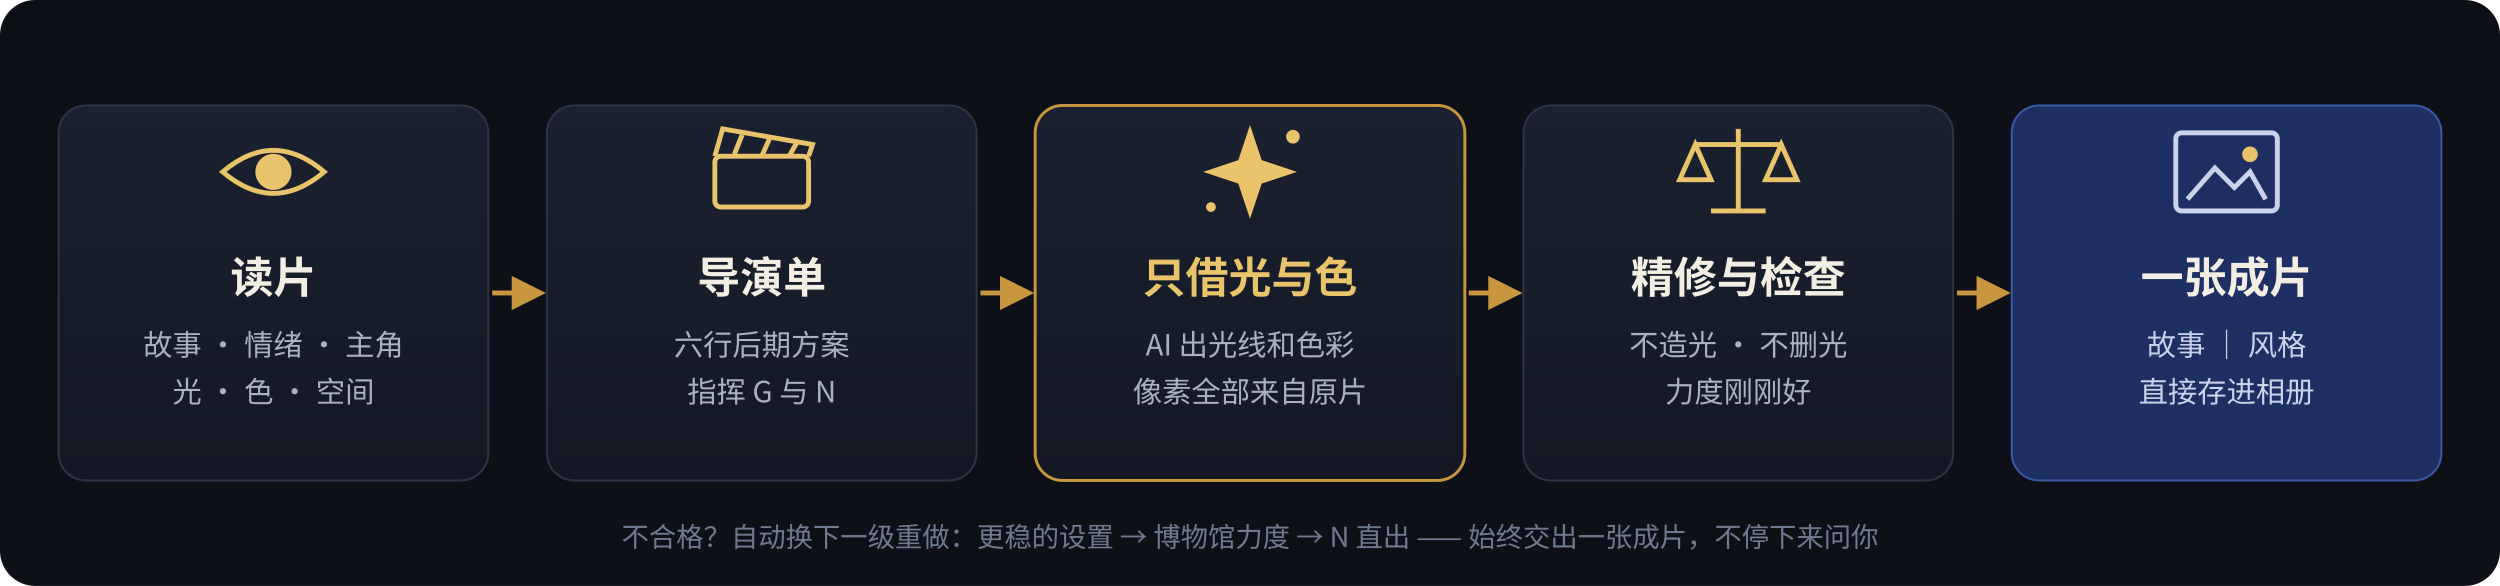
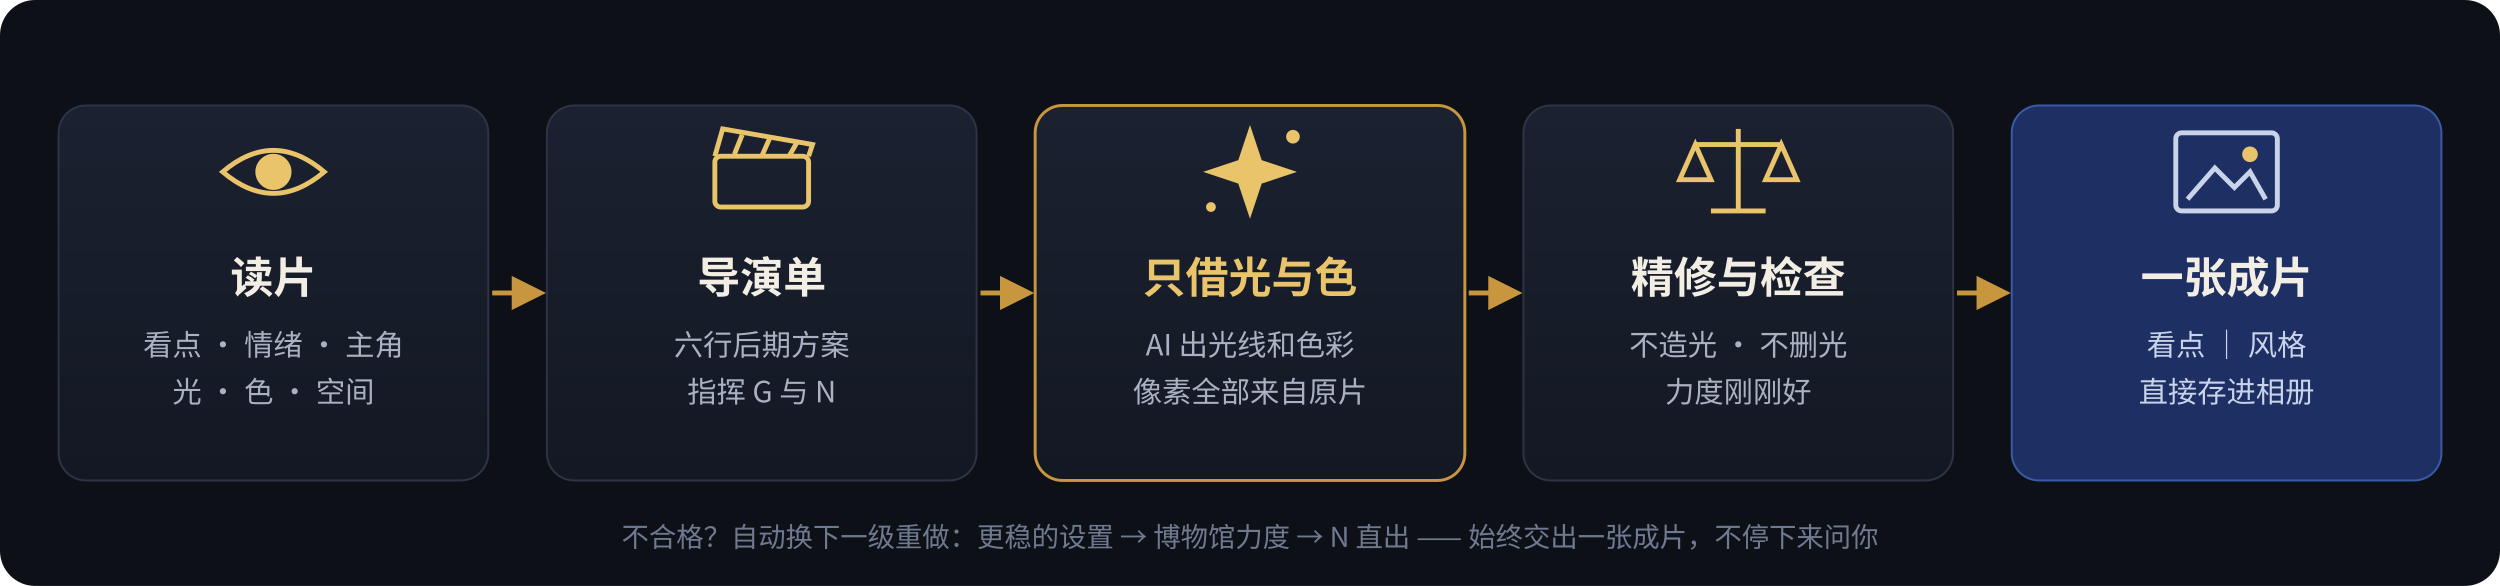
<svg xmlns="http://www.w3.org/2000/svg" width="1280" height="300" viewBox="0 0 1280 300">
  <defs>
    <linearGradient id="card" x1="0" y1="0" x2="0" y2="1">
      <stop offset="0" stop-color="#1b2130" />
      <stop offset="1" stop-color="#131823" />
    </linearGradient>
    <marker id="arr" viewBox="0 0 10 10" refX="8" refY="5" markerWidth="7" markerHeight="7" orient="auto">
      <path d="M0,0 L10,5 L0,10 z" fill="#c8963e" />
    </marker>
  </defs>
  <rect width="1280" height="300" rx="18" fill="#0d1017" />
  <g font-family="'PingFang SC','Noto Sans CJK SC','Microsoft YaHei',sans-serif">
    <g>
      <rect x="30" y="54" width="220" height="192" rx="14" fill="url(#card)" stroke="#2c3446" />
      <g transform="translate(140,88)" fill="none" stroke="#e9c46a" stroke-width="2.5">
        <path d="M-26,0 Q0,-22 26,0 Q0,22 -26,0 Z" />
        <circle r="8" fill="#e9c46a" />
      </g>
      <text x="140" y="150" text-anchor="middle" font-size="22" fill="#f3eee4" font-weight="600">读片</text>
-       <text x="140" y="182" text-anchor="middle" font-size="15" fill="#a9b1c3">故事 · 情绪 · 主角</text>
+       <text x="140" y="182" text-anchor="middle" font-size="15" fill="#a9b1c3">看点 · 情绪 · 主角</text>
      <text x="140" y="206" text-anchor="middle" font-size="15" fill="#a9b1c3">光 · 色 · 空间</text>
    </g>
    <g>
      <rect x="280" y="54" width="220" height="192" rx="14" fill="url(#card)" stroke="#2c3446" />
      <g transform="translate(390,88)" fill="none" stroke="#e9c46a" stroke-width="2.5">
        <rect x="-24" y="-8" width="48" height="26" rx="3" />
        <path d="M-24,-8 L-20,-22 L26,-14 L24,-8" />
        <path d="M-10,-19 L-14,-9 M4,-17 L0,-8 M18,-15 L14,-8" />
      </g>
      <text x="390" y="150" text-anchor="middle" font-size="22" fill="#f3eee4" font-weight="600">导演单</text>
      <text x="390" y="182" text-anchor="middle" font-size="15" fill="#a9b1c3">六行后期方案</text>
      <text x="390" y="206" text-anchor="middle" font-size="15" fill="#a9b1c3">指挥 G 与 N</text>
    </g>
    <g>
      <rect x="530" y="54" width="220" height="192" rx="14" fill="url(#card)" stroke="#c8963e" stroke-width="1.5" />
      <g transform="translate(640,88)" fill="#e9c46a">
        <path d="M0,-24 L6,-6 L24,0 L6,6 L0,24 L-6,6 L-24,0 L-6,-6 Z" />
        <circle cx="22" cy="-18" r="3.5" />
        <circle cx="-20" cy="18" r="2.5" />
      </g>
      <text x="640" y="150" text-anchor="middle" font-size="22" fill="#e9c46a" font-weight="600">只借光与色</text>
      <text x="640" y="182" text-anchor="middle" font-size="15" fill="#a9b1c3">AI 出光线和色彩</text>
      <text x="640" y="206" text-anchor="middle" font-size="15" fill="#a9b1c3">像素全部来自原片</text>
    </g>
    <g>
      <rect x="780" y="54" width="220" height="192" rx="14" fill="url(#card)" stroke="#2c3446" />
      <g transform="translate(890,88)" fill="none" stroke="#e9c46a" stroke-width="2.5">
        <path d="M0,-22 L0,20 M-14,20 L14,20 M-22,-14 L22,-14" />
        <path d="M-22,-14 L-30,4 L-14,4 Z M22,-14 L14,4 L30,4 Z" />
      </g>
      <text x="890" y="150" text-anchor="middle" font-size="22" fill="#f3eee4" font-weight="600">精修与检查</text>
      <text x="890" y="182" text-anchor="middle" font-size="15" fill="#a9b1c3">不造光 · 不删光</text>
      <text x="890" y="206" text-anchor="middle" font-size="15" fill="#a9b1c3">力度刚刚好</text>
    </g>
    <g>
      <rect x="1030" y="54" width="220" height="192" rx="14" fill="#1d2f63" stroke="#3a5ba8" />
      <g transform="translate(1140,88)" fill="none" stroke="#c9d3ea" stroke-width="2.5">
        <rect x="-26" y="-20" width="52" height="40" rx="3" />
        <path d="M-20,14 L-6,-2 L4,8 L12,0 L20,14" />
        <circle cx="12" cy="-9" r="4" fill="#e9c46a" stroke="none" />
      </g>
      <text x="1140" y="150" text-anchor="middle" font-size="22" fill="#f3eee4" font-weight="600">一张成片</text>
-       <text x="1140" y="182" text-anchor="middle" font-size="15" fill="#c9d3ea">故事 ｜ 风格</text>
+       <text x="1140" y="182" text-anchor="middle" font-size="15" fill="#c9d3ea">看点 ｜ 风格</text>
      <text x="1140" y="206" text-anchor="middle" font-size="15" fill="#c9d3ea">直接存进相册</text>
    </g>
    <g stroke="#c8963e" stroke-width="2.5" marker-end="url(#arr)">
      <line x1="252" y1="150" x2="276" y2="150" />
      <line x1="502" y1="150" x2="526" y2="150" />
      <line x1="752" y1="150" x2="776" y2="150" />
      <line x1="1002" y1="150" x2="1026" y2="150" />
    </g>
    <text x="640" y="280" text-anchor="middle" font-size="14" fill="#6f7a90">不合格？自动换下一级重做：更稳的设置 → 博物馆力度 → N 直出 —— 始终交出一张成片，不停下来问你</text>
  </g>
</svg>
